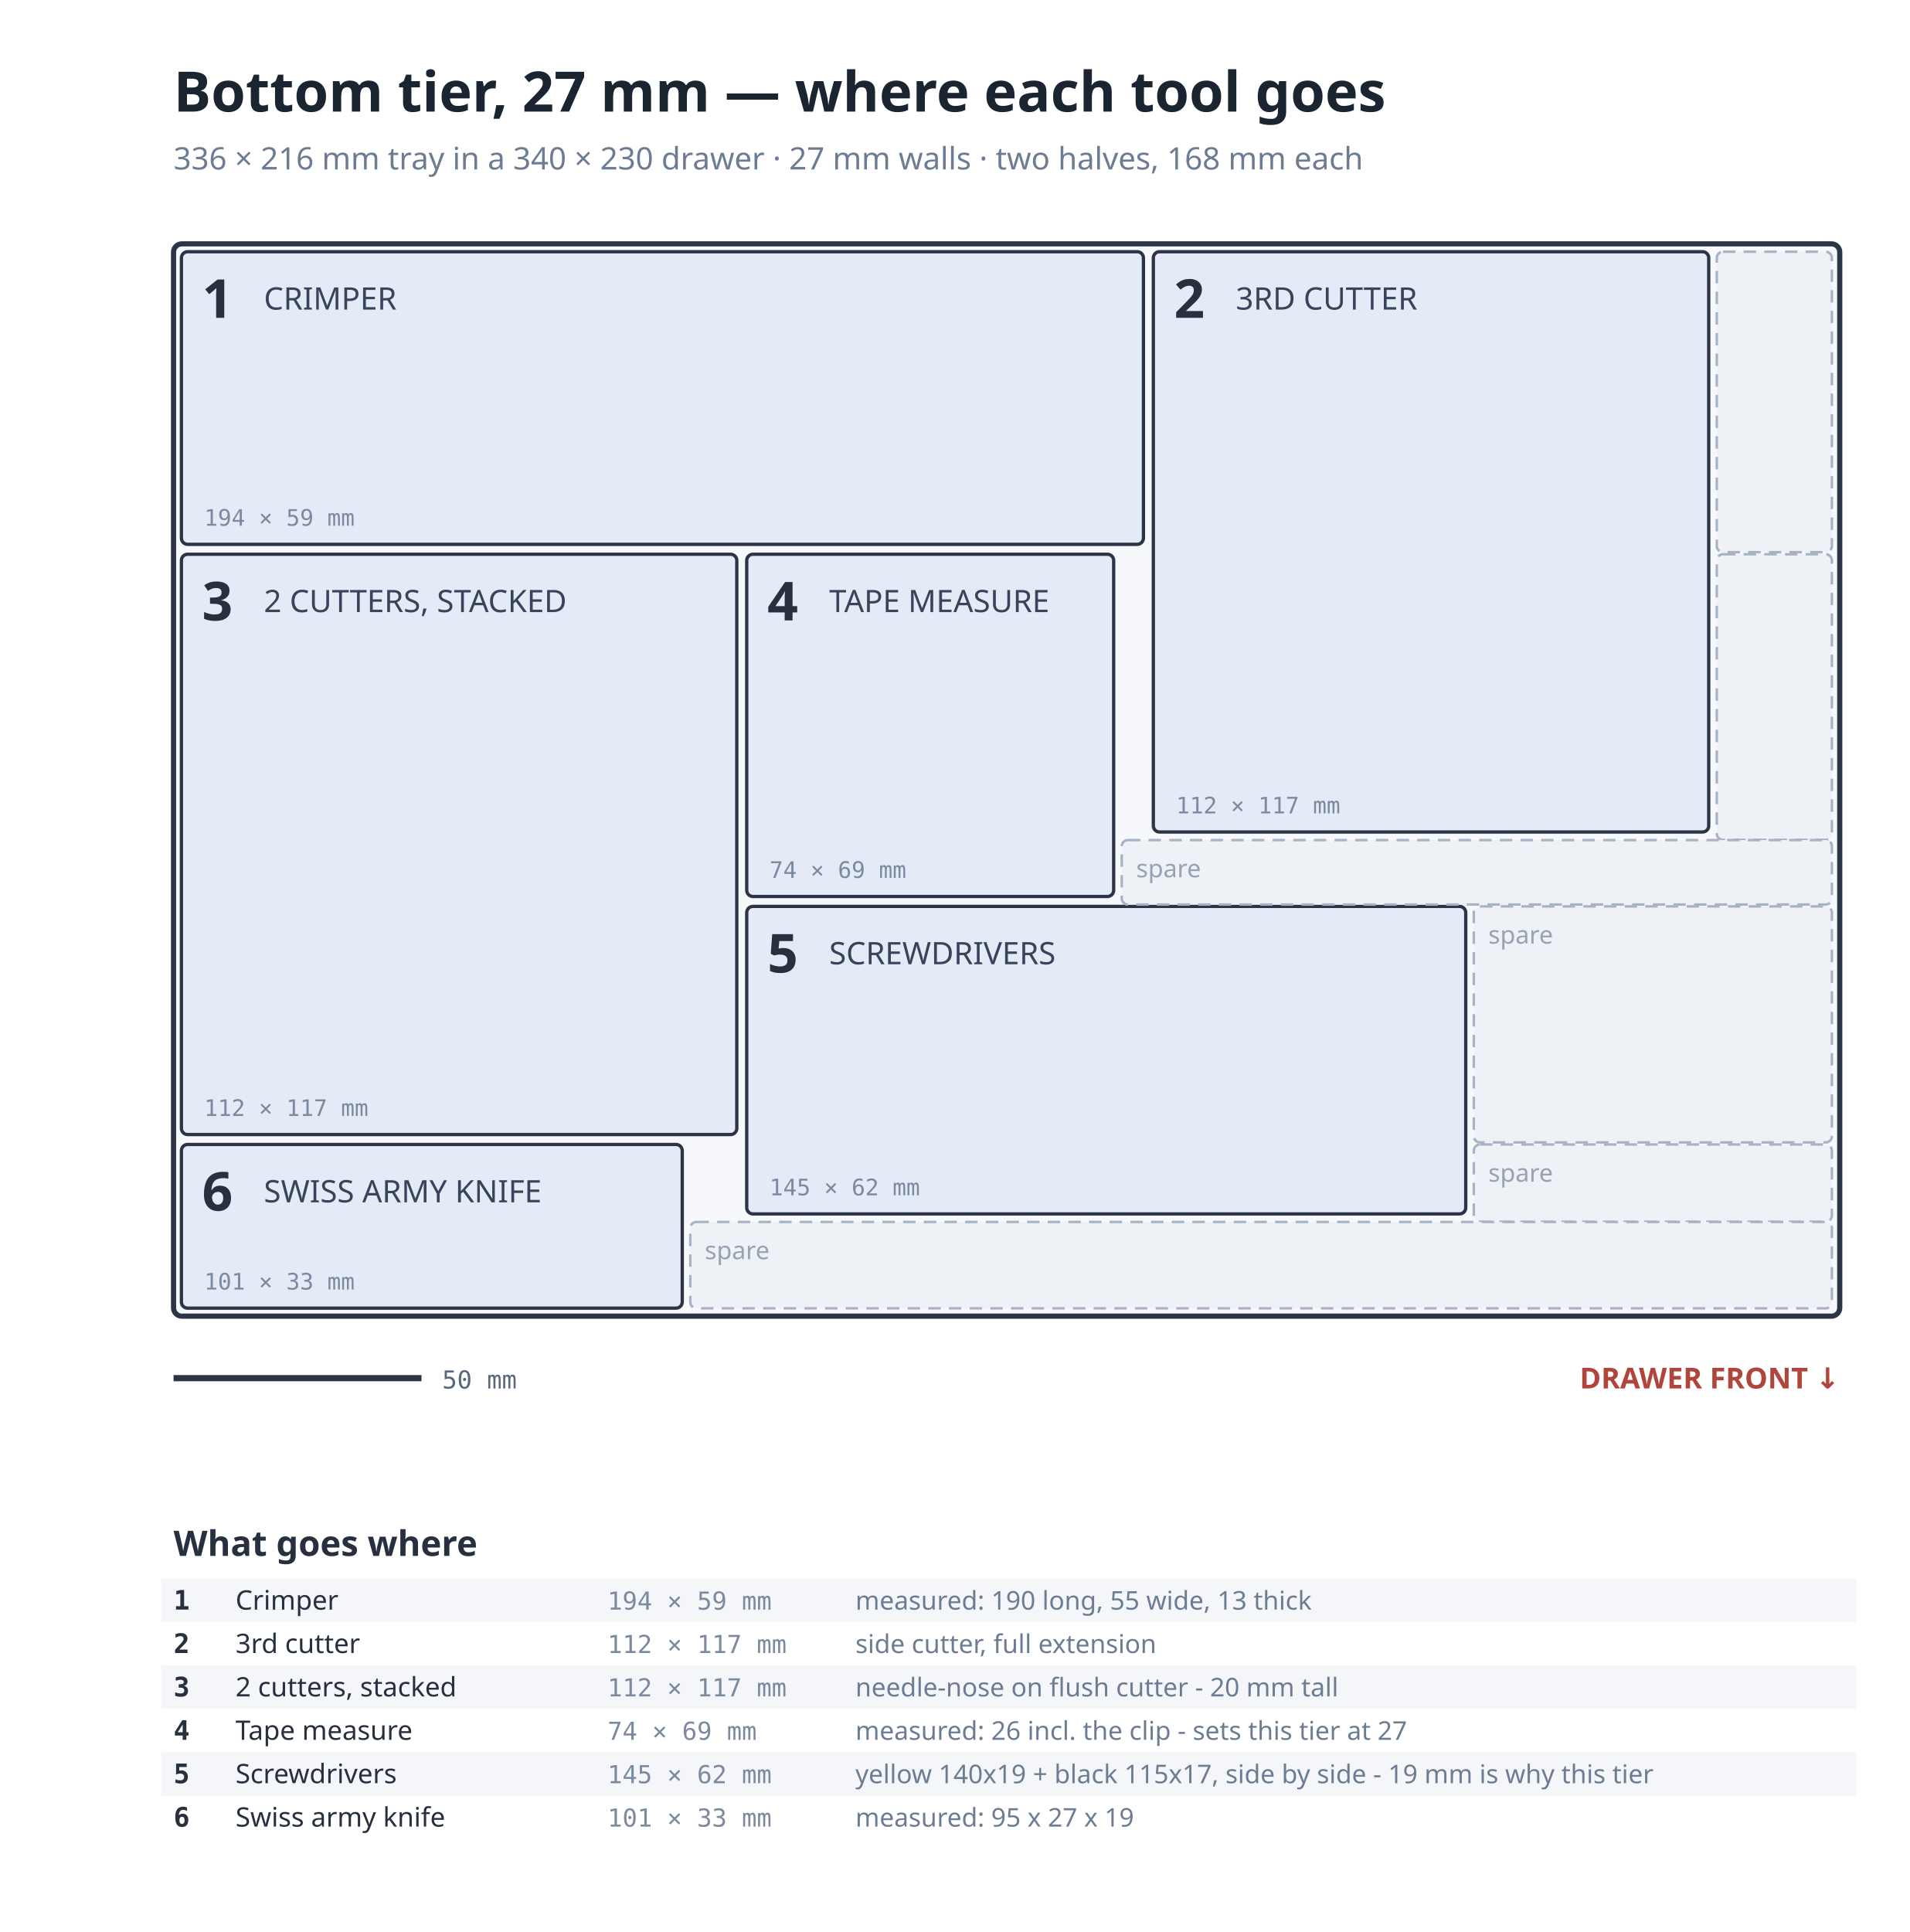
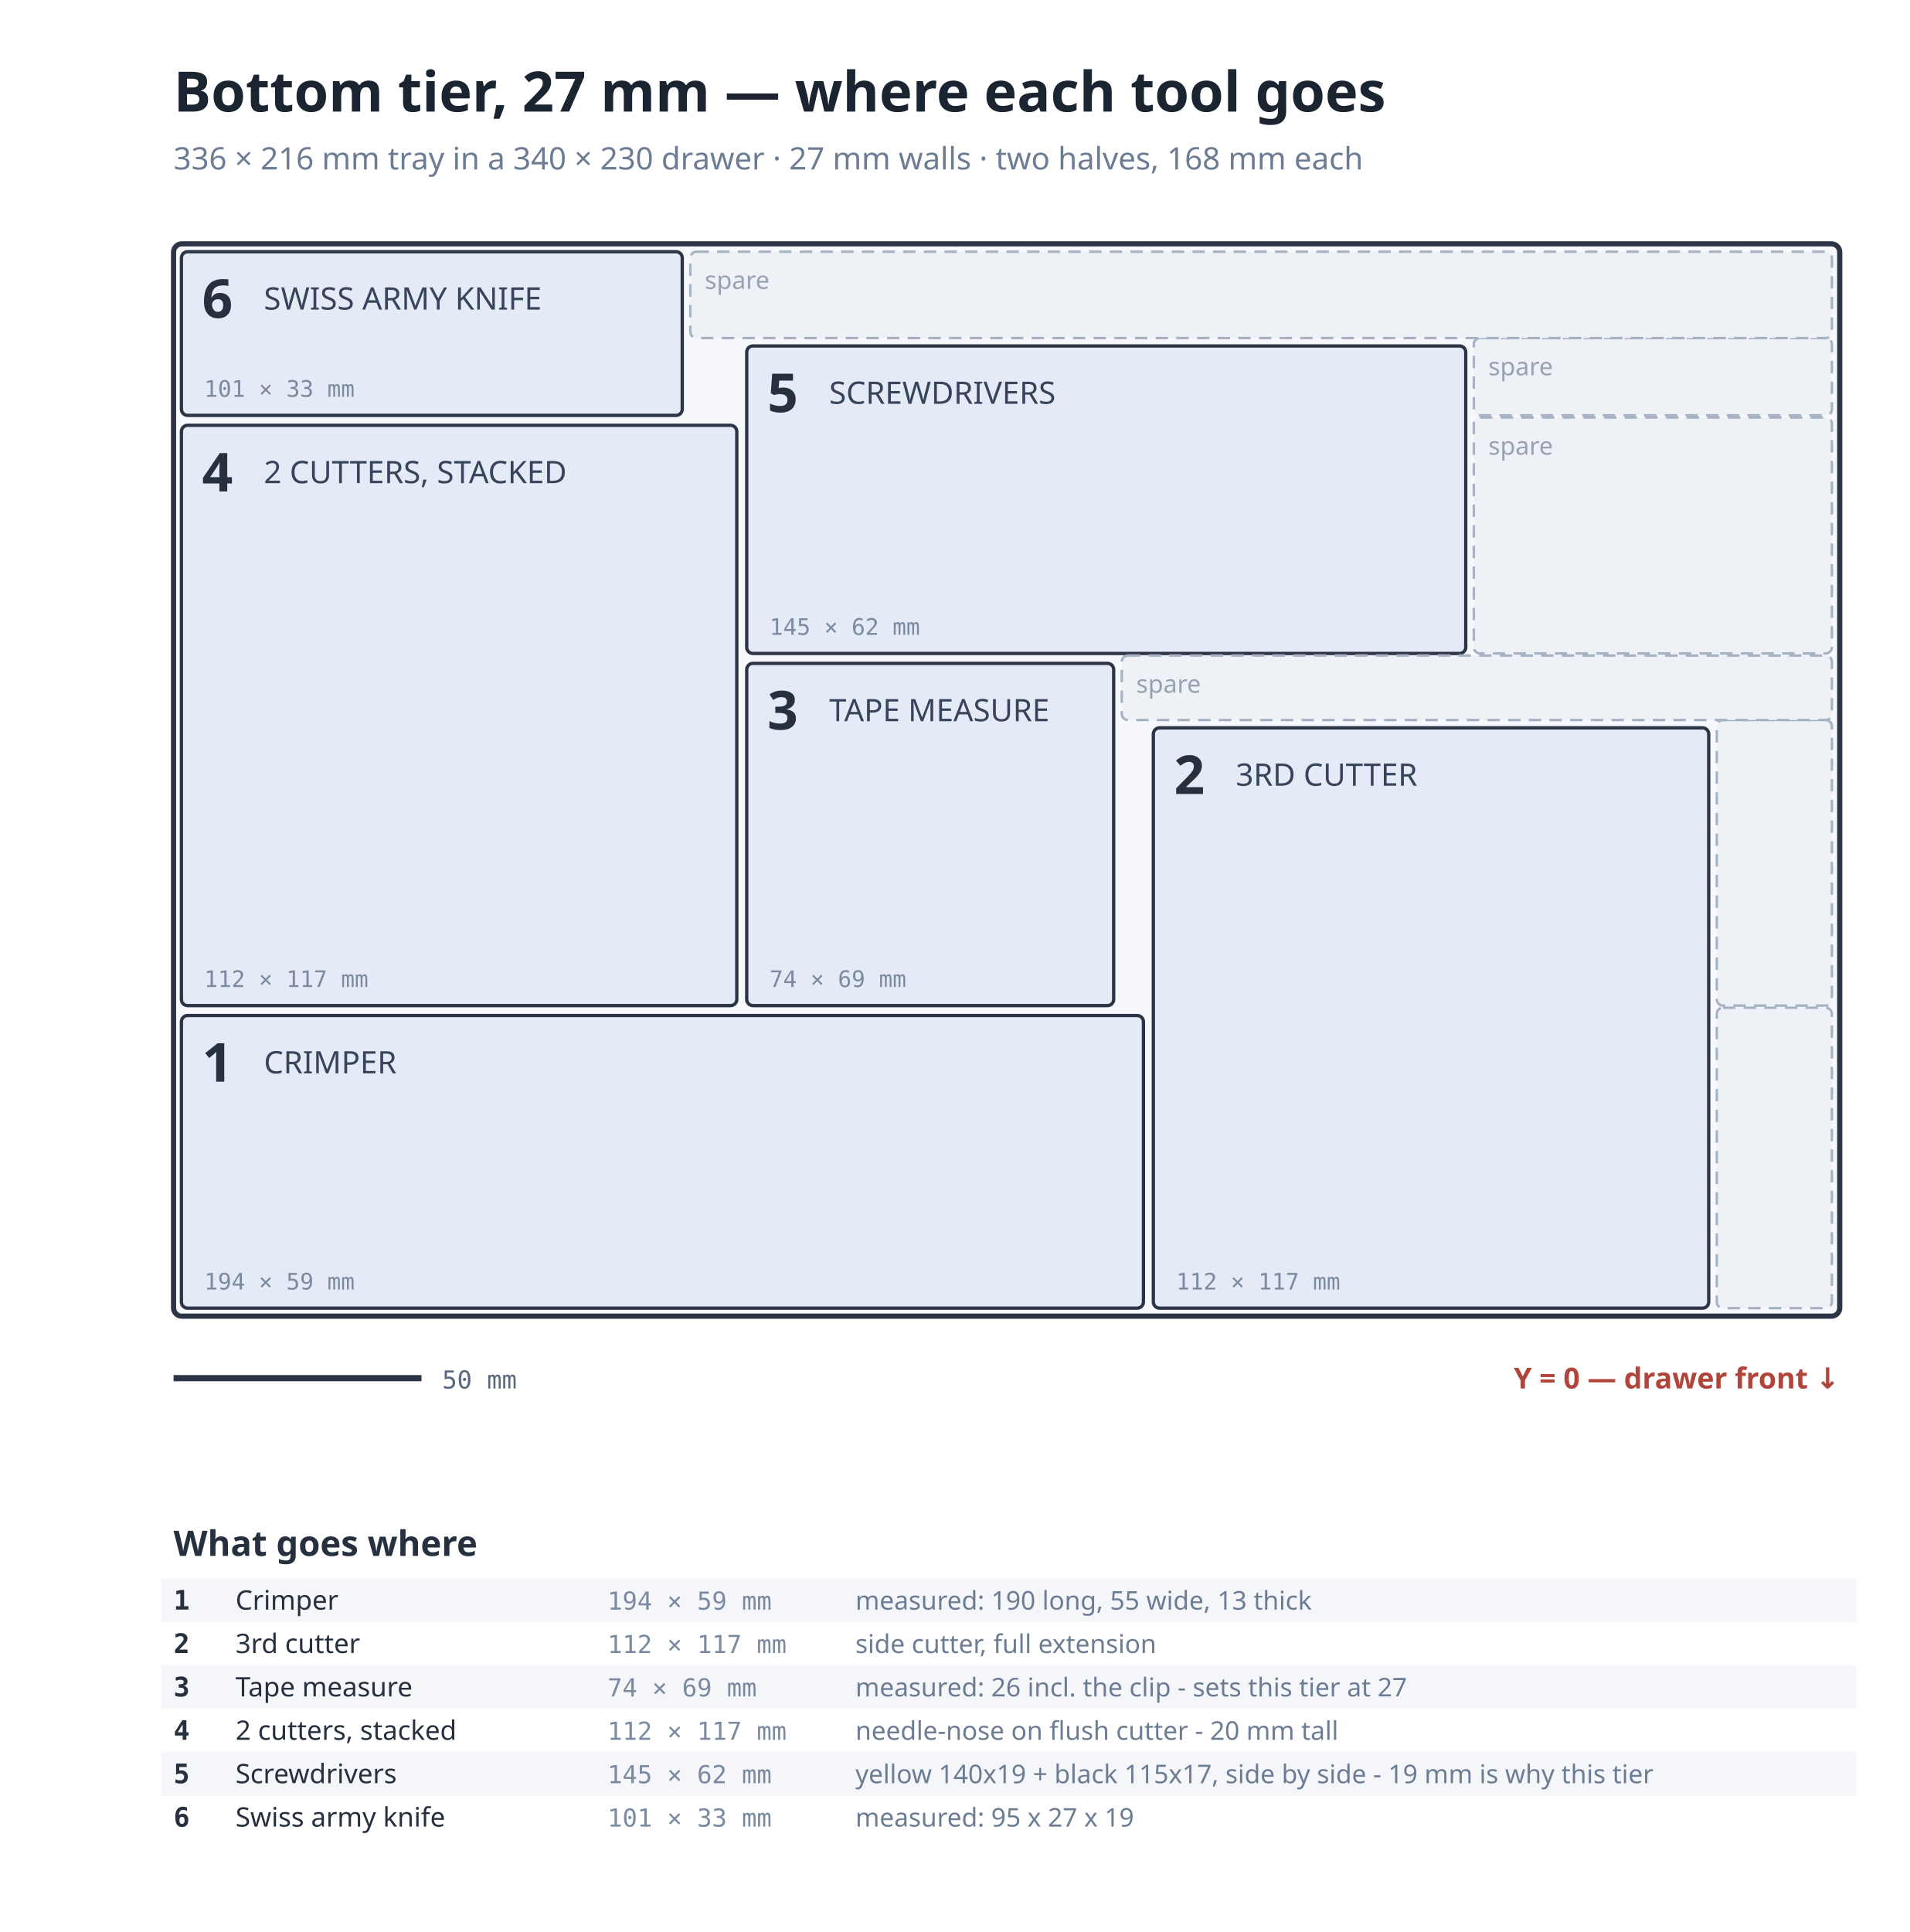
<svg xmlns="http://www.w3.org/2000/svg" width="924.4" height="934.88" viewBox="0 0 924.4 934.88">
  <rect width="100%" height="100%" fill="#ffffff" />
  <text x="84" y="54" font-family="ui-sans-serif,system-ui,sans-serif" font-size="27" font-weight="700" fill="#1b2431">Bottom tier, 27 mm — where each tool goes</text>
  <text x="84" y="82" font-family="ui-sans-serif,system-ui,sans-serif" font-size="15" fill="#6c7c93">336 × 216 mm tray in a 340 × 230 drawer · 27 mm walls · two halves, 168 mm each</text>
  <rect x="84" y="118" width="806.4" height="518.88" fill="#f6f8fc" stroke="#2b3546" stroke-width="2.5" rx="4" />
-   <rect x="87.8" y="121.8" width="465.6" height="141.6" fill="#e4ebf6" stroke="#2b3546" stroke-width="1.6" rx="3" />
-   <text x="97.8" y="153.8" font-family="ui-sans-serif,system-ui,sans-serif" font-size="26" font-weight="700" fill="#26303f">1</text>
-   <text x="127.7" y="149.8" font-family="ui-sans-serif,system-ui,sans-serif" font-size="15" fill="#37445c">CRIMPER</text>
-   <text x="98.8" y="254.4" font-family="ui-monospace,Menlo,monospace" font-size="11" fill="#7b8aa0">194 × 59 mm</text>
-   <rect x="558.2" y="121.8" width="268.8" height="280.8" fill="#e4ebf6" stroke="#2b3546" stroke-width="1.6" rx="3" />
-   <text x="568.2" y="153.8" font-family="ui-sans-serif,system-ui,sans-serif" font-size="26" font-weight="700" fill="#26303f">2</text>
-   <text x="598.1" y="149.8" font-family="ui-sans-serif,system-ui,sans-serif" font-size="15" fill="#37445c">3RD CUTTER</text>
-   <text x="569.2" y="393.6" font-family="ui-monospace,Menlo,monospace" font-size="11" fill="#7b8aa0">112 × 117 mm</text>
-   <rect x="87.8" y="268.2" width="268.8" height="280.8" fill="#e4ebf6" stroke="#2b3546" stroke-width="1.6" rx="3" />
-   <text x="97.8" y="300.2" font-family="ui-sans-serif,system-ui,sans-serif" font-size="26" font-weight="700" fill="#26303f">3</text>
-   <text x="127.7" y="296.2" font-family="ui-sans-serif,system-ui,sans-serif" font-size="15" fill="#37445c">2 CUTTERS, STACKED</text>
-   <text x="98.8" y="540" font-family="ui-monospace,Menlo,monospace" font-size="11" fill="#7b8aa0">112 × 117 mm</text>
-   <rect x="361.4" y="268.2" width="177.6" height="165.6" fill="#e4ebf6" stroke="#2b3546" stroke-width="1.6" rx="3" />
-   <text x="371.4" y="300.2" font-family="ui-sans-serif,system-ui,sans-serif" font-size="26" font-weight="700" fill="#26303f">4</text>
-   <text x="401.3" y="296.2" font-family="ui-sans-serif,system-ui,sans-serif" font-size="15" fill="#37445c">TAPE MEASURE</text>
-   <text x="372.4" y="424.8" font-family="ui-monospace,Menlo,monospace" font-size="11" fill="#7b8aa0">74 × 69 mm</text>
-   <rect x="361.4" y="438.6" width="348" height="148.8" fill="#e4ebf6" stroke="#2b3546" stroke-width="1.6" rx="3" />
-   <text x="371.4" y="470.6" font-family="ui-sans-serif,system-ui,sans-serif" font-size="26" font-weight="700" fill="#26303f">5</text>
-   <text x="401.3" y="466.6" font-family="ui-sans-serif,system-ui,sans-serif" font-size="15" fill="#37445c">SCREWDRIVERS</text>
-   <text x="372.4" y="578.4" font-family="ui-monospace,Menlo,monospace" font-size="11" fill="#7b8aa0">145 × 62 mm</text>
-   <rect x="87.8" y="553.8" width="242.4" height="79.2" fill="#e4ebf6" stroke="#2b3546" stroke-width="1.6" rx="3" />
-   <text x="97.8" y="585.8" font-family="ui-sans-serif,system-ui,sans-serif" font-size="26" font-weight="700" fill="#26303f">6</text>
-   <text x="127.7" y="581.8" font-family="ui-sans-serif,system-ui,sans-serif" font-size="15" fill="#37445c">SWISS ARMY KNIFE</text>
-   <text x="98.8" y="624" font-family="ui-monospace,Menlo,monospace" font-size="11" fill="#7b8aa0">101 × 33 mm</text>
-   <rect x="830.9" y="121.8" width="55.7" height="145.4" fill="#eef1f5" stroke="#a7b3c4" stroke-width="1.2" stroke-dasharray="6 4" rx="3" />
-   <rect x="830.9" y="268.2" width="55.7" height="138.2" fill="#eef1f5" stroke="#a7b3c4" stroke-width="1.2" stroke-dasharray="6 4" rx="3" />
-   <rect x="542.9" y="406.5" width="343.7" height="31.2" fill="#eef1f5" stroke="#a7b3c4" stroke-width="1.2" stroke-dasharray="6 4" rx="3" />
-   <text x="549.9" y="424.5" font-family="ui-sans-serif,system-ui,sans-serif" font-size="12" fill="#97a2b2">spare</text>
-   <rect x="713.3" y="438.6" width="173.3" height="114.2" fill="#eef1f5" stroke="#a7b3c4" stroke-width="1.2" stroke-dasharray="6 4" rx="3" />
-   <text x="720.3" y="456.6" font-family="ui-sans-serif,system-ui,sans-serif" font-size="12" fill="#97a2b2">spare</text>
-   <rect x="713.3" y="553.8" width="173.3" height="37.4" fill="#eef1f5" stroke="#a7b3c4" stroke-width="1.2" stroke-dasharray="6 4" rx="3" />
-   <text x="720.3" y="571.8" font-family="ui-sans-serif,system-ui,sans-serif" font-size="12" fill="#97a2b2">spare</text>
-   <rect x="334.1" y="591.3" width="552.5" height="41.8" fill="#eef1f5" stroke="#a7b3c4" stroke-width="1.2" stroke-dasharray="6 4" rx="3" />
-   <text x="341.1" y="609.3" font-family="ui-sans-serif,system-ui,sans-serif" font-size="12" fill="#97a2b2">spare</text>
+   <rect x="87.8" y="491.4" width="465.6" height="141.6" fill="#e4ebf6" stroke="#2b3546" stroke-width="1.6" rx="3" />
+   <text x="97.8" y="523.4" font-family="ui-sans-serif,system-ui,sans-serif" font-size="26" font-weight="700" fill="#26303f">1</text>
+   <text x="127.7" y="519.4" font-family="ui-sans-serif,system-ui,sans-serif" font-size="15" fill="#37445c">CRIMPER</text>
+   <text x="98.8" y="624" font-family="ui-monospace,Menlo,monospace" font-size="11" fill="#7b8aa0">194 × 59 mm</text>
+   <rect x="558.2" y="352.2" width="268.8" height="280.8" fill="#e4ebf6" stroke="#2b3546" stroke-width="1.6" rx="3" />
+   <text x="568.2" y="384.2" font-family="ui-sans-serif,system-ui,sans-serif" font-size="26" font-weight="700" fill="#26303f">2</text>
+   <text x="598.1" y="380.2" font-family="ui-sans-serif,system-ui,sans-serif" font-size="15" fill="#37445c">3RD CUTTER</text>
+   <text x="569.2" y="624" font-family="ui-monospace,Menlo,monospace" font-size="11" fill="#7b8aa0">112 × 117 mm</text>
+   <rect x="361.4" y="321" width="177.6" height="165.6" fill="#e4ebf6" stroke="#2b3546" stroke-width="1.6" rx="3" />
+   <text x="371.4" y="353" font-family="ui-sans-serif,system-ui,sans-serif" font-size="26" font-weight="700" fill="#26303f">3</text>
+   <text x="401.3" y="349" font-family="ui-sans-serif,system-ui,sans-serif" font-size="15" fill="#37445c">TAPE MEASURE</text>
+   <text x="372.4" y="477.6" font-family="ui-monospace,Menlo,monospace" font-size="11" fill="#7b8aa0">74 × 69 mm</text>
+   <rect x="87.8" y="205.8" width="268.8" height="280.8" fill="#e4ebf6" stroke="#2b3546" stroke-width="1.6" rx="3" />
+   <text x="97.8" y="237.8" font-family="ui-sans-serif,system-ui,sans-serif" font-size="26" font-weight="700" fill="#26303f">4</text>
+   <text x="127.7" y="233.8" font-family="ui-sans-serif,system-ui,sans-serif" font-size="15" fill="#37445c">2 CUTTERS, STACKED</text>
+   <text x="98.8" y="477.6" font-family="ui-monospace,Menlo,monospace" font-size="11" fill="#7b8aa0">112 × 117 mm</text>
+   <rect x="361.4" y="167.4" width="348" height="148.8" fill="#e4ebf6" stroke="#2b3546" stroke-width="1.6" rx="3" />
+   <text x="371.4" y="199.4" font-family="ui-sans-serif,system-ui,sans-serif" font-size="26" font-weight="700" fill="#26303f">5</text>
+   <text x="401.3" y="195.4" font-family="ui-sans-serif,system-ui,sans-serif" font-size="15" fill="#37445c">SCREWDRIVERS</text>
+   <text x="372.4" y="307.2" font-family="ui-monospace,Menlo,monospace" font-size="11" fill="#7b8aa0">145 × 62 mm</text>
+   <rect x="87.8" y="121.8" width="242.4" height="79.2" fill="#e4ebf6" stroke="#2b3546" stroke-width="1.6" rx="3" />
+   <text x="97.8" y="153.8" font-family="ui-sans-serif,system-ui,sans-serif" font-size="26" font-weight="700" fill="#26303f">6</text>
+   <text x="127.7" y="149.8" font-family="ui-sans-serif,system-ui,sans-serif" font-size="15" fill="#37445c">SWISS ARMY KNIFE</text>
+   <text x="98.8" y="192" font-family="ui-monospace,Menlo,monospace" font-size="11" fill="#7b8aa0">101 × 33 mm</text>
+   <rect x="830.9" y="487.6" width="55.7" height="145.4" fill="#eef1f5" stroke="#a7b3c4" stroke-width="1.2" stroke-dasharray="6 4" rx="3" />
+   <rect x="830.9" y="348.4" width="55.7" height="138.2" fill="#eef1f5" stroke="#a7b3c4" stroke-width="1.2" stroke-dasharray="6 4" rx="3" />
+   <rect x="542.9" y="317.2" width="343.7" height="31.2" fill="#eef1f5" stroke="#a7b3c4" stroke-width="1.2" stroke-dasharray="6 4" rx="3" />
+   <text x="549.9" y="335.2" font-family="ui-sans-serif,system-ui,sans-serif" font-size="12" fill="#97a2b2">spare</text>
+   <rect x="713.3" y="202" width="173.3" height="114.2" fill="#eef1f5" stroke="#a7b3c4" stroke-width="1.2" stroke-dasharray="6 4" rx="3" />
+   <text x="720.3" y="220" font-family="ui-sans-serif,system-ui,sans-serif" font-size="12" fill="#97a2b2">spare</text>
+   <rect x="713.3" y="163.6" width="173.3" height="37.4" fill="#eef1f5" stroke="#a7b3c4" stroke-width="1.2" stroke-dasharray="6 4" rx="3" />
+   <text x="720.3" y="181.6" font-family="ui-sans-serif,system-ui,sans-serif" font-size="12" fill="#97a2b2">spare</text>
+   <rect x="334.1" y="121.8" width="552.5" height="41.8" fill="#eef1f5" stroke="#a7b3c4" stroke-width="1.2" stroke-dasharray="6 4" rx="3" />
+   <text x="341.1" y="139.8" font-family="ui-sans-serif,system-ui,sans-serif" font-size="12" fill="#97a2b2">spare</text>
  <line x1="84" y1="666.88" x2="204" y2="666.88" stroke="#2b3546" stroke-width="3" />
  <text x="214" y="671.88" font-family="ui-monospace,Menlo,monospace" font-size="12" fill="#5a687d">50 mm</text>
-   <text x="890.4" y="671.88" font-family="ui-sans-serif,system-ui,sans-serif" font-size="14" font-weight="700" text-anchor="end" fill="#b0453c">DRAWER FRONT ↓</text>
+   <text x="890.4" y="671.88" font-family="ui-sans-serif,system-ui,sans-serif" font-size="14" font-weight="700" text-anchor="end" fill="#b0453c">Y = 0 — drawer front ↓</text>
  <text x="84" y="752.88" font-family="ui-sans-serif,system-ui,sans-serif" font-size="17" font-weight="700" fill="#26303f">What goes where</text>
  <rect x="78" y="763.88" width="820.4" height="21" fill="#f4f6fa" />
  <text x="84" y="778.88" font-family="ui-monospace,Menlo,monospace" font-size="13" font-weight="700" fill="#26303f">1</text>
  <text x="114" y="778.88" font-family="ui-sans-serif,system-ui,sans-serif" font-size="13" fill="#26303f">Crimper</text>
  <text x="294" y="778.88" font-family="ui-monospace,Menlo,monospace" font-size="12" fill="#7b8aa0">194 × 59 mm</text>
  <text x="414" y="778.88" font-family="ui-sans-serif,system-ui,sans-serif" font-size="12.5" fill="#6c7c93">measured: 190 long, 55 wide, 13 thick</text>
  <text x="84" y="799.88" font-family="ui-monospace,Menlo,monospace" font-size="13" font-weight="700" fill="#26303f">2</text>
  <text x="114" y="799.88" font-family="ui-sans-serif,system-ui,sans-serif" font-size="13" fill="#26303f">3rd cutter</text>
  <text x="294" y="799.88" font-family="ui-monospace,Menlo,monospace" font-size="12" fill="#7b8aa0">112 × 117 mm</text>
  <text x="414" y="799.88" font-family="ui-sans-serif,system-ui,sans-serif" font-size="12.5" fill="#6c7c93">side cutter, full extension</text>
  <rect x="78" y="805.88" width="820.4" height="21" fill="#f4f6fa" />
  <text x="84" y="820.88" font-family="ui-monospace,Menlo,monospace" font-size="13" font-weight="700" fill="#26303f">3</text>
-   <text x="114" y="820.88" font-family="ui-sans-serif,system-ui,sans-serif" font-size="13" fill="#26303f">2 cutters, stacked</text>
-   <text x="294" y="820.88" font-family="ui-monospace,Menlo,monospace" font-size="12" fill="#7b8aa0">112 × 117 mm</text>
-   <text x="414" y="820.88" font-family="ui-sans-serif,system-ui,sans-serif" font-size="12.5" fill="#6c7c93">needle-nose on flush cutter - 20 mm tall</text>
+   <text x="114" y="820.88" font-family="ui-sans-serif,system-ui,sans-serif" font-size="13" fill="#26303f">Tape measure</text>
+   <text x="294" y="820.88" font-family="ui-monospace,Menlo,monospace" font-size="12" fill="#7b8aa0">74 × 69 mm</text>
+   <text x="414" y="820.88" font-family="ui-sans-serif,system-ui,sans-serif" font-size="12.5" fill="#6c7c93">measured: 26 incl. the clip - sets this tier at 27</text>
  <text x="84" y="841.88" font-family="ui-monospace,Menlo,monospace" font-size="13" font-weight="700" fill="#26303f">4</text>
-   <text x="114" y="841.88" font-family="ui-sans-serif,system-ui,sans-serif" font-size="13" fill="#26303f">Tape measure</text>
-   <text x="294" y="841.88" font-family="ui-monospace,Menlo,monospace" font-size="12" fill="#7b8aa0">74 × 69 mm</text>
-   <text x="414" y="841.88" font-family="ui-sans-serif,system-ui,sans-serif" font-size="12.5" fill="#6c7c93">measured: 26 incl. the clip - sets this tier at 27</text>
+   <text x="114" y="841.88" font-family="ui-sans-serif,system-ui,sans-serif" font-size="13" fill="#26303f">2 cutters, stacked</text>
+   <text x="294" y="841.88" font-family="ui-monospace,Menlo,monospace" font-size="12" fill="#7b8aa0">112 × 117 mm</text>
+   <text x="414" y="841.88" font-family="ui-sans-serif,system-ui,sans-serif" font-size="12.5" fill="#6c7c93">needle-nose on flush cutter - 20 mm tall</text>
  <rect x="78" y="847.88" width="820.4" height="21" fill="#f4f6fa" />
  <text x="84" y="862.88" font-family="ui-monospace,Menlo,monospace" font-size="13" font-weight="700" fill="#26303f">5</text>
  <text x="114" y="862.88" font-family="ui-sans-serif,system-ui,sans-serif" font-size="13" fill="#26303f">Screwdrivers</text>
  <text x="294" y="862.88" font-family="ui-monospace,Menlo,monospace" font-size="12" fill="#7b8aa0">145 × 62 mm</text>
  <text x="414" y="862.88" font-family="ui-sans-serif,system-ui,sans-serif" font-size="12.5" fill="#6c7c93">yellow 140x19 + black 115x17, side by side - 19 mm is why this tier</text>
  <text x="84" y="883.88" font-family="ui-monospace,Menlo,monospace" font-size="13" font-weight="700" fill="#26303f">6</text>
  <text x="114" y="883.88" font-family="ui-sans-serif,system-ui,sans-serif" font-size="13" fill="#26303f">Swiss army knife</text>
  <text x="294" y="883.88" font-family="ui-monospace,Menlo,monospace" font-size="12" fill="#7b8aa0">101 × 33 mm</text>
  <text x="414" y="883.88" font-family="ui-sans-serif,system-ui,sans-serif" font-size="12.5" fill="#6c7c93">measured: 95 x 27 x 19</text>
</svg>
